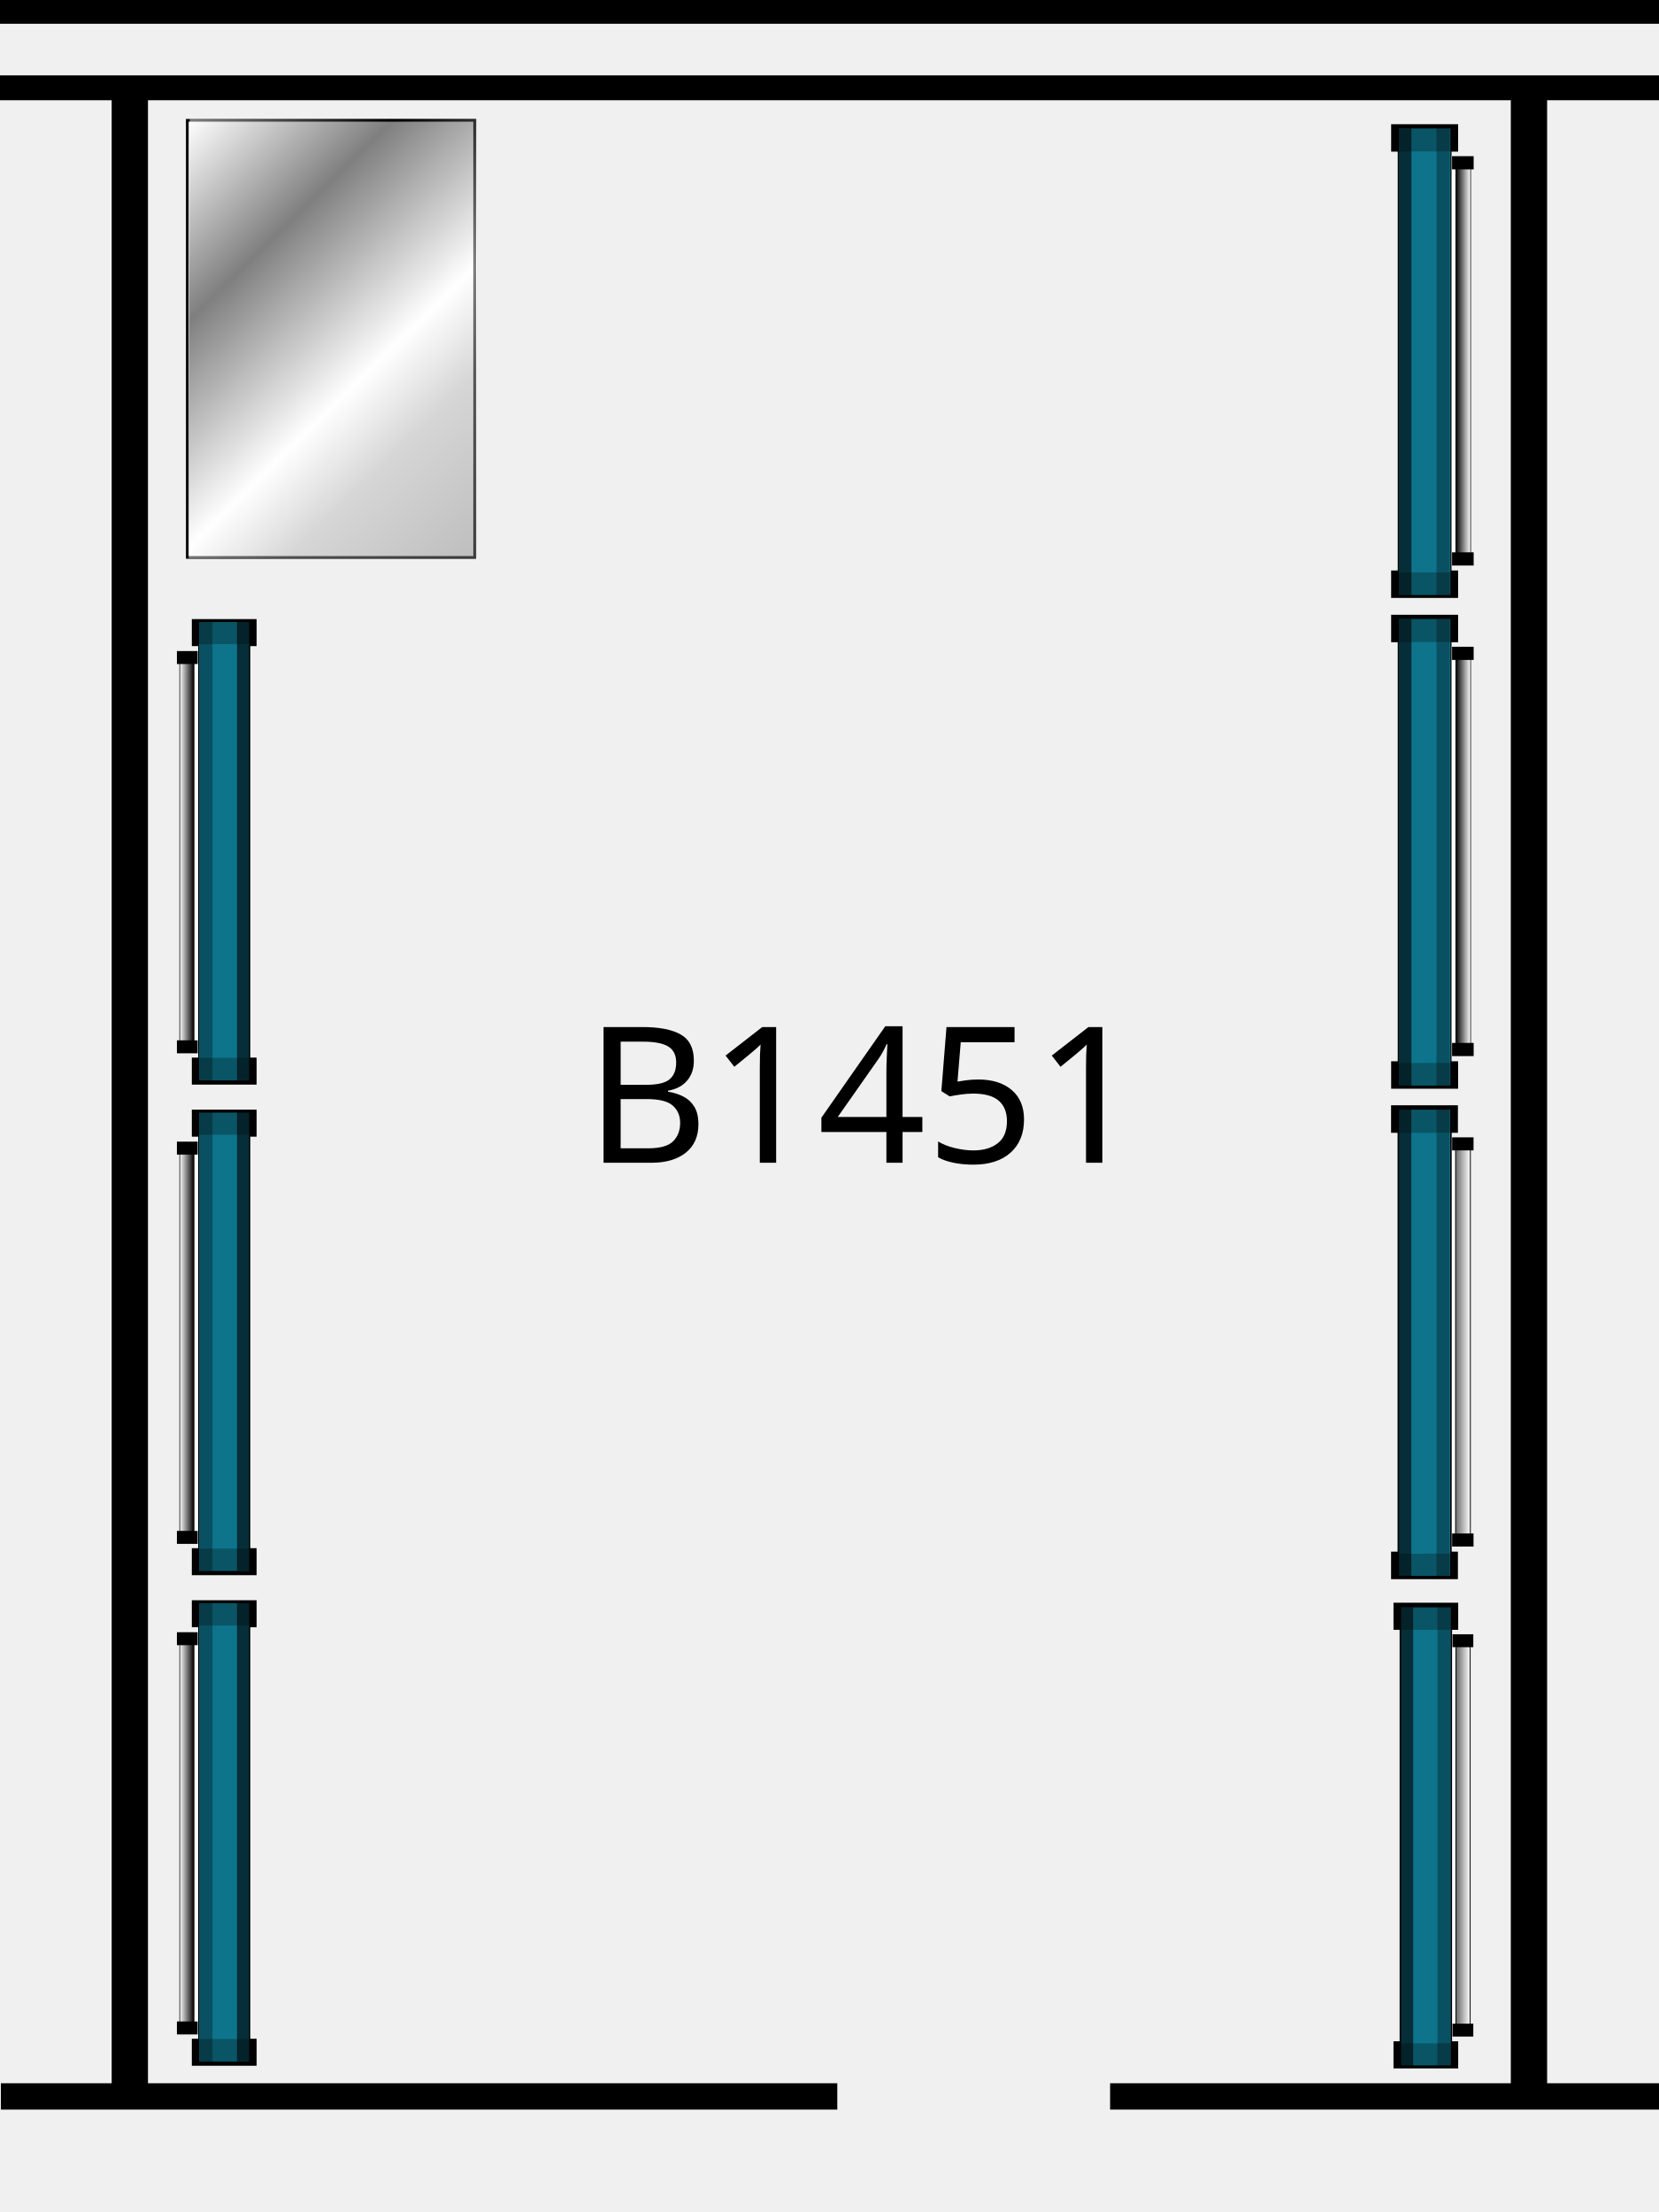
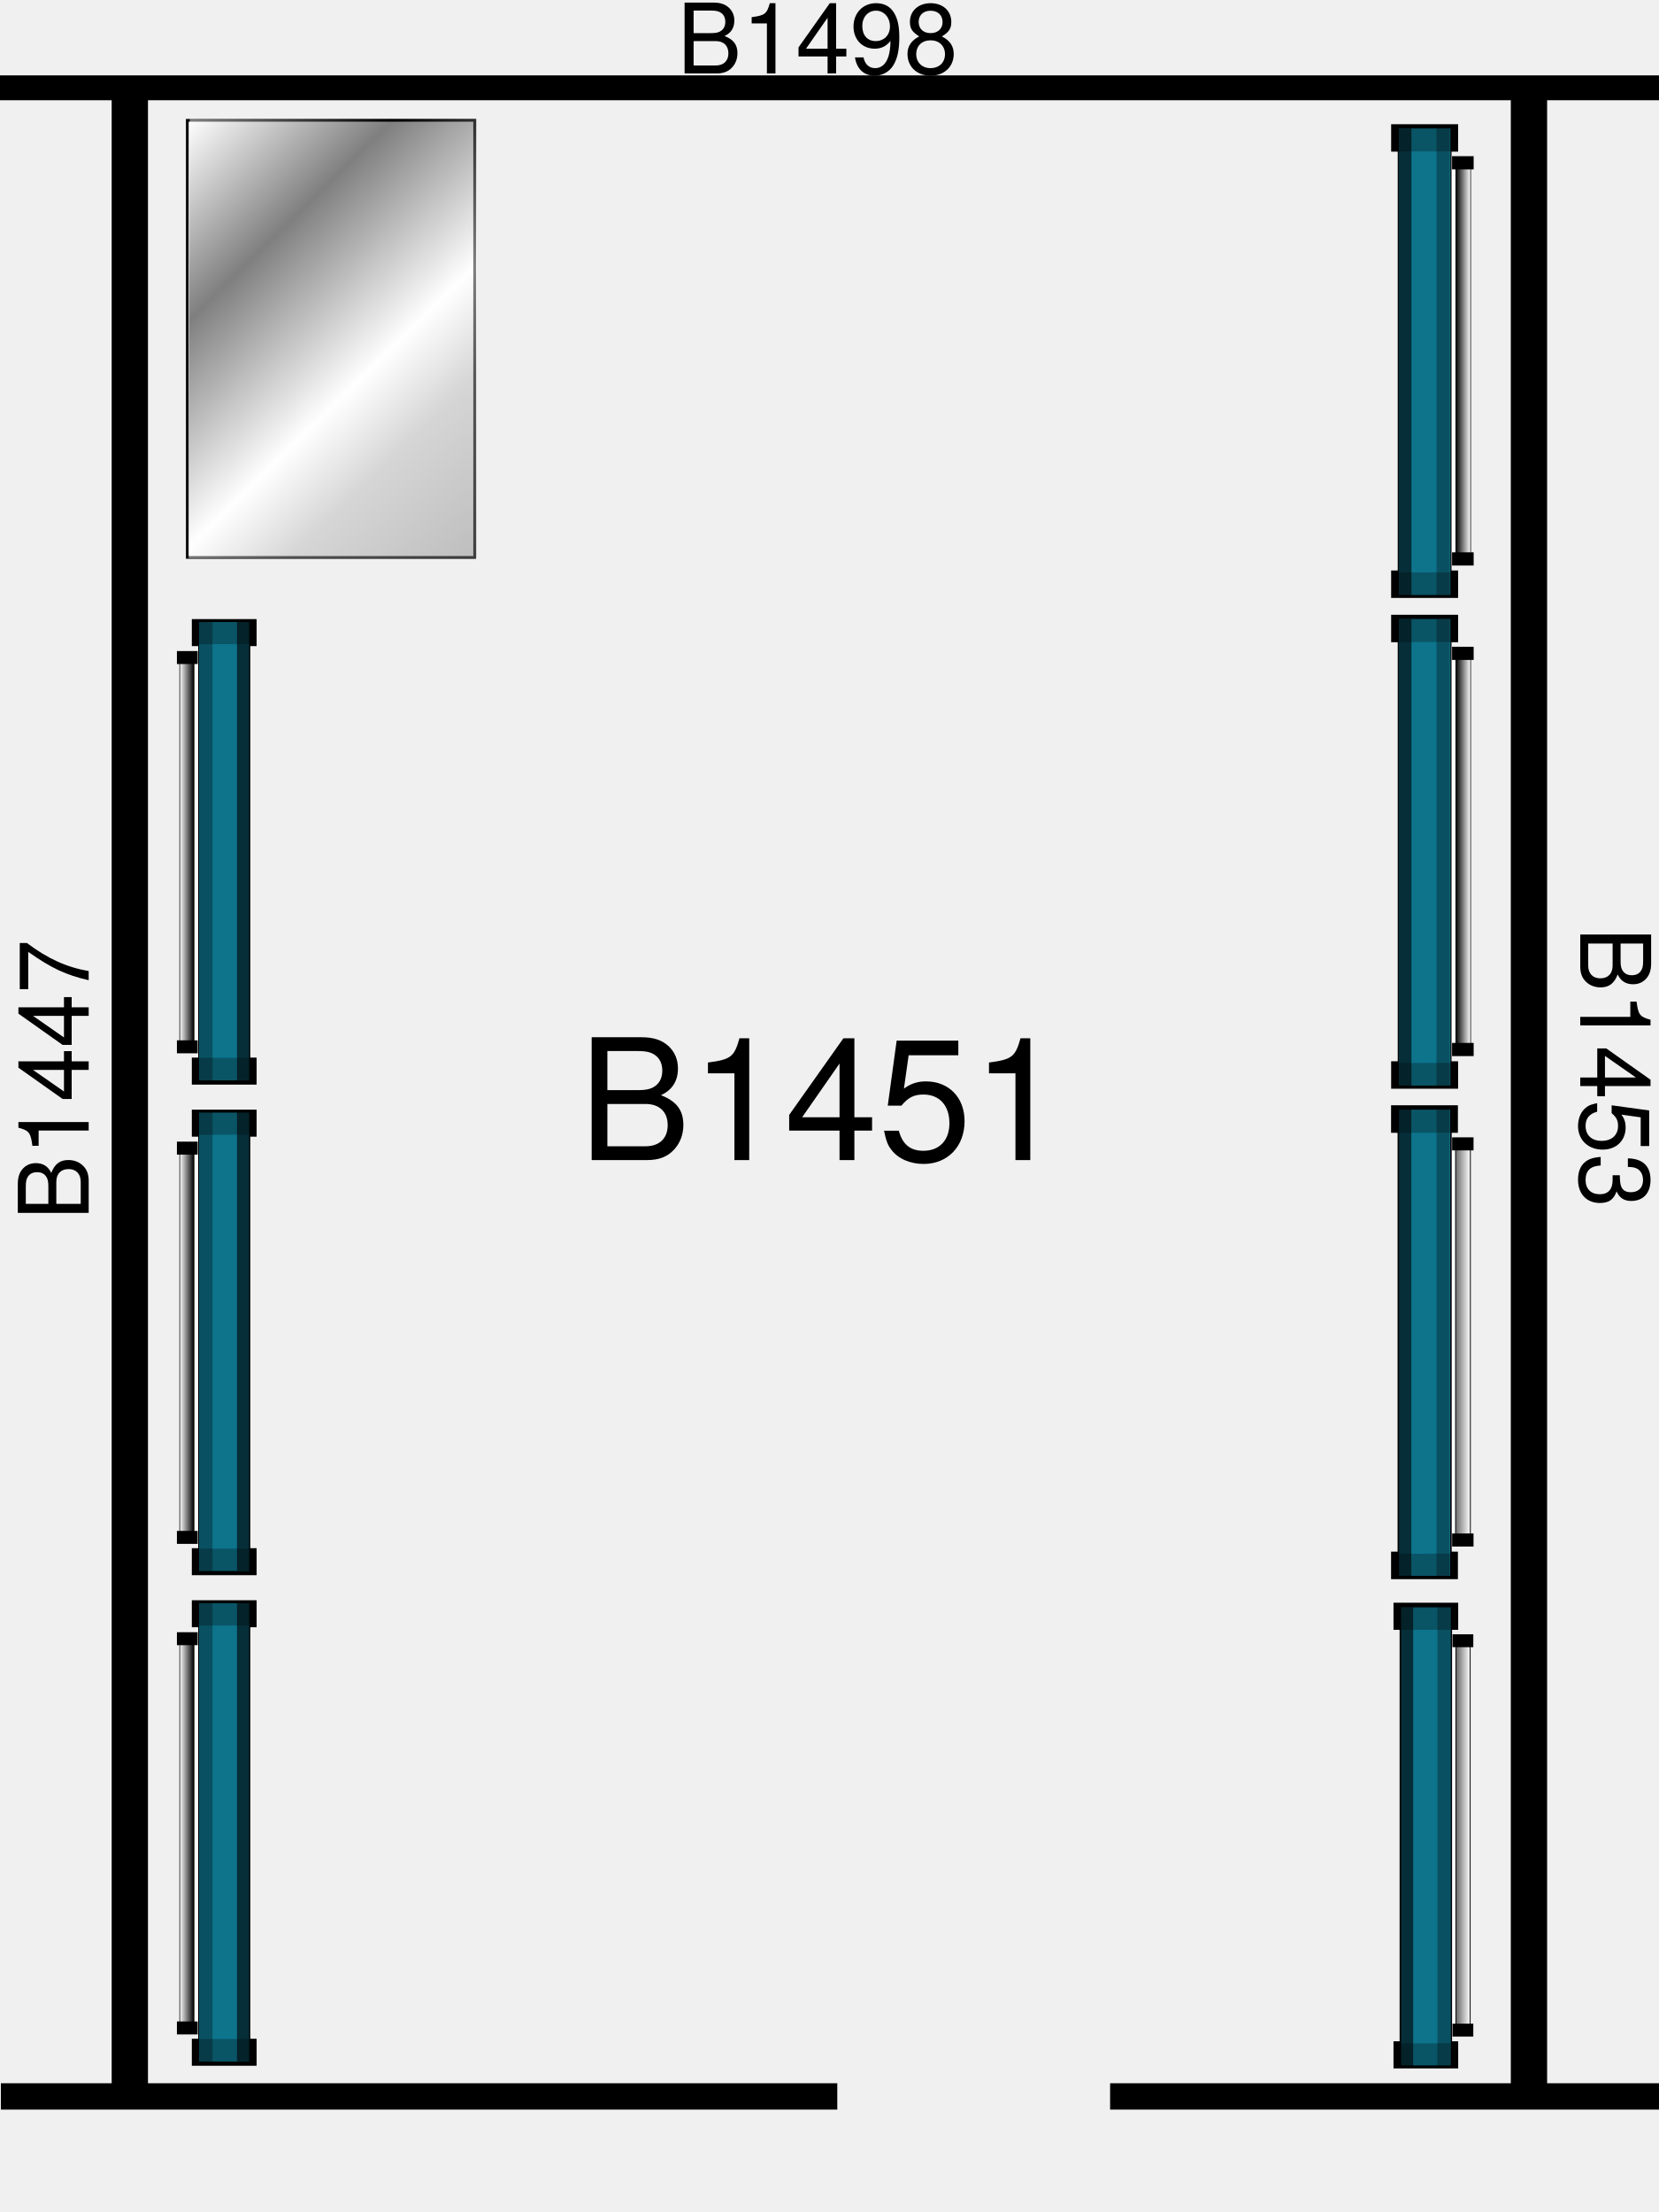
<svg xmlns="http://www.w3.org/2000/svg" xmlns:xlink="http://www.w3.org/1999/xlink" version="1.1" id="Layer_1" x="0px" y="0px" viewBox="0 0 768 1024" style="enable-background:new 0 0 768 1024;" xml:space="preserve">
  <style type="text/css">
	.st0{fill:none;stroke:#000000;stroke-miterlimit:10;}
	.st1{clip-path:url(#SVGID_2_);}
	.st2{fill-opacity:0;stroke:#000000;stroke-miterlimit:10;stroke-opacity:0;}
	.st3{fill:#FFFFFF;stroke:#000000;stroke-miterlimit:10;}
	.st4{opacity:0.5;fill:url(#SVGID_3_);stroke:#000000;stroke-miterlimit:10;stroke-opacity:0;enable-background:new    ;}
	.st5{stroke:#000000;stroke-miterlimit:10;stroke-opacity:0;}
	.st6{fill:#FFFFFF;stroke:#000000;stroke-miterlimit:10;stroke-opacity:0;}
	.st7{fill:url(#SVGID_4_);stroke:#000000;stroke-width:0.3;stroke-miterlimit:10;}
	.st8{fill:#0D748C;stroke:#000000;stroke-width:0.5;stroke-miterlimit:10;}
	.st9{opacity:0.6;stroke:#000000;stroke-miterlimit:10;stroke-opacity:0;enable-background:new    ;}
	.st10{opacity:0.3;stroke:#000000;stroke-miterlimit:10;stroke-opacity:0;enable-background:new    ;}
	.st11{opacity:0.27;stroke:#000000;stroke-miterlimit:10;stroke-opacity:0;enable-background:new    ;}
	.st12{fill:url(#SVGID_5_);stroke:#000000;stroke-width:0.3;stroke-miterlimit:10;}
	.st13{fill:url(#SVGID_6_);stroke:#000000;stroke-width:0.3;stroke-miterlimit:10;}
	.st14{fill:url(#SVGID_7_);stroke:#000000;stroke-width:0.3;stroke-miterlimit:10;}
	.st15{fill:url(#SVGID_8_);stroke:#000000;stroke-width:0.3;stroke-miterlimit:10;}
	.st16{fill:url(#SVGID_9_);stroke:#000000;stroke-width:0.3;stroke-miterlimit:10;}
	.st17{fill:url(#SVGID_10_);stroke:#000000;stroke-width:0.3;stroke-miterlimit:10;}
	.st18{fill:none;}
- 	.st19{font-family:'MyriadPro-Regular';}
- 	.st20{font-size:88px;}
+ 	.st19{font-family:'Helvetica';}
+ 	.st20{font-size:78px;}
+ 	.st21{font-size:45px;}
</style>
  <g transform="translate(0,0)">
-     <g transform="translate(0.5,0.5) matrix(1,0,0,1,17,15)">
-       <g>
-         <g transform="translate(0,0) scale(0.15,3.06)">
-           <g>
-             <path d="M5001.3-5.1v3.4l0,0h-5116l0,0v-3.4l0,0H5001.3L5001.3-5.1z" />
-             <g transform="scale(6.666667,0.3267974)">
-               <path class="st0" d="M750.2-15.5V-5l0,0H-17.2l0,0v-10.5l0,0H750.2L750.2-15.5z" />
-             </g>
-           </g>
-         </g>
-       </g>
-     </g>
    <g transform="translate(0.5,0.5) matrix(1,0,0,1,38,15)">
      <g>
        <g transform="translate(0,0) scale(0.15,3.06)">
          <g>
            <path d="M4861.3,6.5V10l0,0h-5116l0,0V6.5l0,0H4861.3L4861.3,6.5z" />
            <g transform="scale(6.666667,0.3267974)">
              <path class="st0" d="M729.2,19.9v10.5l0,0H-38.2l0,0V19.9l0,0H729.2L729.2,19.9z" />
            </g>
          </g>
        </g>
      </g>
    </g>
    <g transform="translate(0.5,0.5) matrix(1,0,0,1,45,35)">
      <g>
        <g transform="translate(0,0) scale(5.47,0.15)">
          <g>
            <path d="M122.5,71.2v6120.3l0,0h-2.9l0,0V71.2l0,0H122.5L122.5,71.2z" />
            <g transform="scale(0.1828154,6.666667)">
              <path class="st0" d="M670.2,10.7v918l0,0h-15.8l0,0v-918l0,0L670.2,10.7L670.2,10.7z" />
            </g>
          </g>
        </g>
      </g>
    </g>
    <g transform="translate(0.5,0.5) matrix(1,0,0,1,45,292)">
      <g>
        <g transform="translate(0,0) scale(5.47,0.15)">
          <g>
            <path d="M4.1-1642.2v6120.3l0,0H1.2l0,0v-6120.3l0,0L4.1-1642.2L4.1-1642.2z" />
            <g transform="scale(0.1828154,6.666667)">
              <path class="st0" d="M22.5-246.3v918l0,0H6.7l0,0v-918l0,0L22.5-246.3L22.5-246.3z" />
            </g>
          </g>
        </g>
      </g>
    </g>
    <g transform="translate(0.5,0.5) matrix(1,0,0,1,589,15)">
      <g>
        <g transform="translate(0,0) scale(0.16,1.01)">
          <g>
            <path d="M1113.7,940v11.1l0,0h-1583l0,0V940l0,0H1113.7L1113.7,940z" />
            <g transform="scale(6.25,0.990099)">
              <path class="st0" d="M178.2,949.4v11.2l0,0H-75.1l0,0v-11.2l0,0H178.2L178.2,949.4z" />
            </g>
          </g>
        </g>
      </g>
    </g>
    <g transform="translate(0.5,0.5) matrix(1,0,0,1,589,166)">
      <g>
        <g transform="translate(0,0) scale(0.16,1.54)">
          <g>
            <path d="M-1264.9,518.4v7.3l0,0h-2413.8l0,0v-7.3l0,0H-1264.9L-1264.9,518.4z" />
            <g transform="scale(6.25,0.6493506)">
              <path class="st0" d="M-202.4,798.4v11.2l0,0h-386.2l0,0v-11.2l0,0H-202.4L-202.4,798.4z" />
            </g>
          </g>
        </g>
      </g>
    </g>
    <g transform="translate(0,0) matrix(1,0,0,1,48,230)">
      <g>
        <g>
          <g>
            <defs>
              <rect id="SVGID_1_" x="32.9" y="-179.6" width="146.2" height="212.7" />
            </defs>
            <clipPath id="SVGID_2_">
              <use xlink:href="#SVGID_1_" style="overflow:visible;" />
            </clipPath>
            <g class="st1">
              <g transform="translate(0,0) scale(1.26087,1.268591)">
                <g>
                  <g>
                    <path class="st2" d="M142-141.6V26.1l0,0H26.1l0,0v-167.6l0,0H142V-141.6z" />
                  </g>
                  <g>
                    <path class="st3" d="M136.2-137.4V22.1l0,0H30.7l0,0v-159.5l0,0H136.2L136.2-137.4z" />
                  </g>
                </g>
                <g>
                  <g>
                    <path class="st2" d="M142.7-141.6V26.1l0,0H26.8l0,0v-167.6l0,0h115.9V-141.6z" />
                  </g>
                  <g>
                    <linearGradient id="SVGID_3_" gradientUnits="userSpaceOnUse" x1="-117.008" y1="374.422" x2="15.959" y2="241.455" gradientTransform="matrix(-2.141288e-10 1.5801 -1.6192 -2.167595e-10 623.283 61.3135)">
                      <stop offset="0" style="stop-color:#FFFFFF" />
                      <stop offset="0.174" style="stop-color:#000000" />
                      <stop offset="0.371" style="stop-color:#FFFFFF" />
                      <stop offset="0.466" style="stop-color:#ADADAD" />
                      <stop offset="0.747" style="stop-color:#585858" />
                      <stop offset="0.843" style="stop-color:#FFFFFF" />
                      <stop offset="1" style="stop-color:#191919" />
                    </linearGradient>
                    <path class="st4" d="M136.9,22.4v-160.3H31.6L31.2,22.4H136.9z" />
                  </g>
                </g>
              </g>
            </g>
          </g>
        </g>
      </g>
    </g>
    <g transform="translate(0,0) matrix(-1,1.2246467991473532e-16,-1.2246467991473532e-16,-1,586.6364,66.075)">
      <g>
        <g transform="translate(0,0) scale(1.319485,1.294025)">
          <g>
            <g>
              <path class="st5" d="M-44.3-688.9v9.7l0,0H-67l0,0v-9.7l0,0H-44.3L-44.3-688.9z" />
            </g>
            <g>
              <path class="st5" d="M-44.3-532v9.7l0,0H-67l0,0v-9.7l0,0H-44.3L-44.3-532z" />
            </g>
            <g>
              <path class="st6" d="M-60.9-673.1V-538l0,0h-6.9l0,0v-135.1l0,0H-60.9L-60.9-673.1z" />
            </g>
            <g>
              <linearGradient id="SVGID_4_" gradientUnits="userSpaceOnUse" x1="129.671" y1="-1193.757" x2="129.671" y2="-1198.895" gradientTransform="matrix(-2.345005e-10 1.7752 -1.6422 -2.255383e-10 -2031.644 -835.7967)">
                <stop offset="0" style="stop-color:#FFFFFF" />
                <stop offset="1" style="stop-color:#000000" />
              </linearGradient>
              <path class="st7" d="M-66.2-676.8v142.4l0,0h-5l0,0v-142.4l0,0L-66.2-676.8L-66.2-676.8z" />
            </g>
          </g>
          <g>
            <g>
              <path class="st8" d="M-46.7-688.1v164.4l0,0h-17.9l0,0v-164.4l0,0H-46.7L-46.7-688.1z" />
            </g>
          </g>
          <g>
            <g>
              <path class="st9" d="M-46.7-688.1v164.2l0,0h-4.5l0,0v-164.2l0,0H-46.7L-46.7-688.1z" />
            </g>
            <g>
              <path class="st10" d="M-59.7-688v164.2l0,0h-4.5l0,0V-688l0,0H-59.7L-59.7-688z" />
            </g>
            <g>
              <path class="st5" d="M-65-538.2v4.6l0,0h-7.3l0,0v-4.6l0,0H-65L-65-538.2z" />
            </g>
            <g>
              <path class="st5" d="M-65-677.5v4.6l0,0h-7.3l0,0v-4.6l0,0H-65L-65-677.5z" />
            </g>
            <g transform="matrix(1,-0.0031,0.0031,1,-0.0189,0.0133)">
              <path class="st11" d="M-44.2-688.7v8.6l0,0h-18.7l0,0v-8.6l0,0H-44.2L-44.2-688.7z" />
            </g>
            <g>
              <path class="st11" d="M-46.2-532v8.6l0,0h-18.4l0,0v-8.6l0,0H-46.2L-46.2-532z" />
            </g>
          </g>
        </g>
      </g>
    </g>
    <g transform="translate(0,0) matrix(-1,1.2246467991473532e-16,-1.2246467991473532e-16,-1,455.6364,66.2125)">
      <g>
        <g transform="translate(0,0) scale(1.339478,1.313632)">
          <g>
            <g>
              <path class="st2" d="M-137.4-508.7v172.1l0,0h-34.5l0,0v-172.1l0,0H-137.4L-137.4-508.7z" />
            </g>
            <g>
              <path class="st5" d="M-140.6-506.1v9.7l0,0h-23.1l0,0v-9.7l0,0H-140.6L-140.6-506.1z" />
            </g>
            <g>
              <path class="st5" d="M-140.6-348.8v9.7l0,0h-23.1l0,0v-9.7l0,0H-140.6L-140.6-348.8z" />
            </g>
            <g>
              <path class="st6" d="M-157.6-490.2v135.4l0,0h-7l0,0v-135.4l0,0H-157.6L-157.6-490.2z" />
            </g>
            <g>
              <linearGradient id="SVGID_5_" gradientUnits="userSpaceOnUse" x1="146.687" y1="-1167.063" x2="146.687" y2="-1172.291" gradientTransform="matrix(-2.416604e-10 1.8295 -1.6924 -2.324246e-10 -2143.147 -691.0076)">
                <stop offset="0" style="stop-color:#FFFFFF" />
                <stop offset="1" style="stop-color:#000000" />
              </linearGradient>
              <path class="st12" d="M-162.9-494v142.7l0,0h-5.1l0,0V-494l0,0H-162.9L-162.9-494z" />
            </g>
          </g>
          <g>
            <g>
              <path class="st2" d="M-137.4-508.7v172l0,0h-34.5l0,0v-172l0,0H-137.4L-137.4-508.7z" />
            </g>
            <g>
              <path class="st8" d="M-143.1-505.2v164.8l0,0h-18.2l0,0v-164.8l0,0H-143.1L-143.1-505.2z" />
            </g>
          </g>
          <g>
            <g>
              <path class="st2" d="M-137.5-507.3v169.1l0,0h-33.6l0,0v-169.1l0,0H-137.5L-137.5-507.3z" />
            </g>
            <g>
              <path class="st9" d="M-143.1-505.2v164.6l0,0h-4.5l0,0v-164.6l0,0H-143.1L-143.1-505.2z" />
            </g>
            <g>
              <path class="st10" d="M-156.3-505.2v164.6l0,0h-4.5l0,0v-164.6l0,0H-156.3L-156.3-505.2z" />
            </g>
            <g>
              <path class="st5" d="M-161.7-355v4.6l0,0h-7.4l0,0v-4.6l0,0H-161.7L-161.7-355z" />
            </g>
            <g>
              <path class="st5" d="M-161.7-494.6v4.6l0,0h-7.4l0,0v-4.6l0,0H-161.7L-161.7-494.6z" />
            </g>
            <g transform="matrix(1,-0.0031,0.0031,1,-0.0189,0.0133)">
              <path class="st11" d="M-141.2-506.2v8.6l0,0h-19.1l0,0v-8.6l0,0H-141.2L-141.2-506.2z" />
            </g>
            <g>
              <path class="st11" d="M-142.6-348.8v8.6l0,0h-18.7l0,0v-8.6l0,0H-142.6L-142.6-348.8z" />
            </g>
          </g>
        </g>
      </g>
    </g>
  </g>
  <path class="st2" d="M78.2,959.6V737.5" />
  <path class="st2" d="M122.9,737.5v222.1" />
  <g>
    <path class="st5" d="M118.8,740.8v12.5l0,0h-30l0,0v-12.5l0,0H118.8L118.8,740.8z" />
  </g>
  <g>
    <path class="st5" d="M118.8,943.8v12.5l0,0h-30l0,0v-12.5l0,0H118.8L118.8,943.8z" />
  </g>
  <g>
    <path class="st6" d="M96.8,761.3v174.8l0,0h-9.1l0,0V761.3l0,0H96.8L96.8,761.3z" />
  </g>
  <g>
    <linearGradient id="SVGID_6_" gradientUnits="userSpaceOnUse" x1="184.617" y1="18.524" x2="184.617" y2="13.386" gradientTransform="matrix(-1.777212e-10 1.3195 -1.294 -1.742920e-10 107.1462 604.9979)">
      <stop offset="0" style="stop-color:#FFFFFF" />
      <stop offset="1" style="stop-color:#000000" />
    </linearGradient>
    <path class="st13" d="M89.8,756.5v184.2l0,0h-6.6l0,0V756.5l0,0H89.8L89.8,756.5z" />
  </g>
  <path class="st2" d="M78.2,959.5v-222" />
  <path class="st2" d="M123,737.5v222" />
  <g>
    <path class="st8" d="M115.6,741.9v212.7l0,0H92l0,0V741.9l0,0H115.6L115.6,741.9z" />
  </g>
  <path class="st2" d="M78.2,959.6V737.5" />
  <path class="st2" d="M123.2,737.5v222.1" />
  <g>
    <path class="st9" d="M115.6,741.9v212.4l0,0h-5.9l0,0V741.9l0,0H115.6L115.6,741.9z" />
  </g>
  <g>
    <path class="st10" d="M98.4,742v212.5l0,0h-5.9l0,0V742l0,0H98.4L98.4,742z" />
  </g>
  <g>
    <path class="st5" d="M91.5,935.8v6l0,0h-9.6l0,0v-6l0,0H91.5L91.5,935.8z" />
  </g>
  <g>
    <path class="st5" d="M91.5,755.6v6l0,0h-9.6l0,0v-6l0,0H91.5L91.5,755.6z" />
  </g>
  <g transform="matrix(1,-0.0031,0.0031,1,-0.0189,0.0133)">
    <path class="st11" d="M113.8,741.7v11.1l0,0H89.1l0,0v-11.1l0,0H113.8L113.8,741.7z" />
  </g>
  <g>
    <path class="st11" d="M116.2,943.9V955l0,0H91.9l0,0v-11.1l0,0H116.2L116.2,943.9z" />
  </g>
  <path class="st2" d="M78.2,505.4V283.3" />
  <path class="st2" d="M122.9,283.3v222.1" />
  <g>
    <path class="st5" d="M118.8,286.6v12.5l0,0h-30l0,0v-12.5l0,0H118.8L118.8,286.6z" />
  </g>
  <g>
    <path class="st5" d="M118.8,489.6v12.5l0,0h-30l0,0v-12.5l0,0H118.8L118.8,489.6z" />
  </g>
  <g>
    <path class="st6" d="M96.8,307.1v174.8l0,0h-9.1l0,0V307.1l0,0H96.8L96.8,307.1z" />
  </g>
  <g>
    <linearGradient id="SVGID_7_" gradientUnits="userSpaceOnUse" x1="-159.68" y1="18.524" x2="-159.68" y2="13.386" gradientTransform="matrix(-1.777212e-10 1.3195 -1.294 -1.742920e-10 107.1462 604.9979)">
      <stop offset="0" style="stop-color:#FFFFFF" />
      <stop offset="1" style="stop-color:#000000" />
    </linearGradient>
    <path class="st14" d="M89.8,302.2v184.2l0,0h-6.6l0,0V302.2l0,0H89.8L89.8,302.2z" />
  </g>
  <path class="st2" d="M78.2,505.3v-222" />
  <path class="st2" d="M123,283.3v222" />
  <g>
    <path class="st8" d="M115.6,287.7v212.7l0,0H92l0,0V287.7l0,0H115.6L115.6,287.7z" />
  </g>
  <path class="st2" d="M78.2,505.4V283.3" />
  <path class="st2" d="M123.2,283.3v222.1" />
  <g>
    <path class="st9" d="M115.6,287.7v212.4l0,0h-5.9l0,0V287.7l0,0H115.6L115.6,287.7z" />
  </g>
  <g>
    <path class="st10" d="M98.4,287.7v212.5l0,0h-5.9l0,0V287.7l0,0H98.4L98.4,287.7z" />
  </g>
  <g>
    <path class="st5" d="M91.5,481.6v6l0,0h-9.6l0,0v-6l0,0H91.5L91.5,481.6z" />
  </g>
  <g>
    <path class="st5" d="M91.5,301.4v6l0,0h-9.6l0,0v-6l0,0H91.5L91.5,301.4z" />
  </g>
  <g transform="matrix(1,-0.0031,0.0031,1,-0.0189,0.0133)">
    <path class="st11" d="M115.2,287.4v11.1l0,0H90.5l0,0v-11.1l0,0H115.2L115.2,287.4z" />
  </g>
  <g>
    <path class="st11" d="M116.2,489.7v11.1l0,0H91.9l0,0v-11.1l0,0H116.2L116.2,489.7z" />
  </g>
  <path class="st2" d="M639.7,507.3v-226l0,0h46.2l0,0v226" />
  <g>
    <path class="st5" d="M644,504v-12.7l0,0h31l0,0V504l0,0H644L644,504z" />
  </g>
  <g>
    <path class="st5" d="M644,297.3v-12.7l0,0h31l0,0v12.7l0,0H644L644,297.3z" />
  </g>
  <g>
    <path class="st6" d="M666.7,483.1V305.2l0,0h9.4l0,0v177.9l0,0H666.7L666.7,483.1z" />
  </g>
  <g>
    <linearGradient id="SVGID_8_" gradientUnits="userSpaceOnUse" x1="460.581" y1="-66.333" x2="460.581" y2="-71.561" gradientTransform="matrix(1.804139e-10 -1.3395 1.3136 1.769328e-10 767.9355 1011.199)">
      <stop offset="0" style="stop-color:#FFFFFF" />
      <stop offset="1" style="stop-color:#000000" />
    </linearGradient>
    <path class="st15" d="M673.9,488V300.5l0,0h6.9l0,0V488l0,0H673.9L673.9,488z" />
  </g>
  <path class="st2" d="M639.7,507.3V281.4l0,0h46.2l0,0v225.9" />
  <g>
    <path class="st8" d="M647.3,502.8V286.3l0,0h24.4l0,0v216.5l0,0H647.3L647.3,502.8z" />
  </g>
  <path class="st2" d="M639.9,505.5V283.4l0,0h45l0,0v222.1" />
  <g>
    <path class="st9" d="M647.3,502.8V286.6l0,0h6.1l0,0v216.2l0,0H647.3L647.3,502.8z" />
  </g>
  <g>
    <path class="st10" d="M665,502.8V286.6l0,0h6.1l0,0v216.2l0,0H665L665,502.8z" />
  </g>
  <g>
    <path class="st5" d="M672.2,305.5v-6.1l0,0h10l0,0v6.1l0,0H672.2L672.2,305.5z" />
  </g>
  <g>
    <path class="st5" d="M672.2,488.9v-6.1l0,0h10l0,0v6.1l0,0H672.2L672.2,488.9z" />
  </g>
  <g transform="matrix(1,-0.0031,0.0031,1,-0.0189,0.0133)">
    <path class="st11" d="M645.3,505.4v-11.3l0,0h25.5l0,0v11.3l0,0H645.3L645.3,505.4z" />
  </g>
  <g>
    <path class="st11" d="M646.7,297.2v-11.3l0,0h25.1l0,0v11.3l0,0H646.7L646.7,297.2z" />
  </g>
  <path class="st2" d="M639.7,280.2v-226l0,0h46.2l0,0v226" />
  <g>
    <path class="st5" d="M644,276.8v-12.7l0,0h31l0,0v12.7l0,0H644L644,276.8z" />
  </g>
  <g>
    <path class="st5" d="M644,70.2V57.5l0,0h31l0,0v12.7l0,0H644L644,70.2z" />
  </g>
  <g>
    <path class="st6" d="M666.7,256V78.1l0,0h9.4l0,0V256l0,0H666.7L666.7,256z" />
  </g>
  <g>
    <linearGradient id="SVGID_9_" gradientUnits="userSpaceOnUse" x1="630.122" y1="-66.333" x2="630.122" y2="-71.561" gradientTransform="matrix(1.804139e-10 -1.3395 1.3136 1.769328e-10 767.9355 1011.199)">
      <stop offset="0" style="stop-color:#FFFFFF" />
      <stop offset="1" style="stop-color:#000000" />
    </linearGradient>
    <path class="st16" d="M673.9,260.9V73.4l0,0h6.9l0,0v187.5l0,0H673.9L673.9,260.9z" />
  </g>
  <path class="st2" d="M639.7,280.2V54.3l0,0h46.2l0,0v225.9" />
  <g>
    <path class="st8" d="M647.3,275.7V59.2l0,0h24.4l0,0v216.5l0,0H647.3L647.3,275.7z" />
  </g>
  <path class="st2" d="M639.9,278.4V56.3l0,0h45l0,0v222.1" />
  <g>
    <path class="st9" d="M647.3,275.7V59.5l0,0h6.1l0,0v216.2l0,0H647.3L647.3,275.7z" />
  </g>
  <g>
    <path class="st10" d="M665,275.7V59.4l0,0h6.1l0,0v216.2l0,0H665V275.7z" />
  </g>
  <g>
    <path class="st5" d="M672.2,78.4v-6.1l0,0h10l0,0v6.1l0,0H672.2L672.2,78.4z" />
  </g>
  <g>
    <path class="st5" d="M672.2,261.8v-6.1l0,0h10l0,0v6.1l0,0H672.2L672.2,261.8z" />
  </g>
  <g transform="matrix(1,-0.0031,0.0031,1,-0.0189,0.0133)">
    <path class="st11" d="M646,278.3V267l0,0h25.5l0,0v11.3l0,0H646L646,278.3z" />
  </g>
  <g>
    <path class="st11" d="M646.7,70.1V58.8l0,0h25.1l0,0v11.3l0,0H646.7L646.7,70.1z" />
  </g>
  <path class="st2" d="M78.2,732.5V510.4" />
  <path class="st2" d="M122.9,510.4v222.1" />
  <g>
    <path class="st5" d="M118.8,513.7v12.5l0,0h-30l0,0v-12.5l0,0H118.8L118.8,513.7z" />
  </g>
  <g>
    <path class="st5" d="M118.8,716.7v12.5l0,0h-30l0,0v-12.5l0,0H118.8L118.8,716.7z" />
  </g>
  <g>
    <path class="st6" d="M96.8,534.2V709l0,0h-9.1l0,0V534.2l0,0H96.8L96.8,534.2z" />
  </g>
  <g>
    <linearGradient id="SVGID_10_" gradientUnits="userSpaceOnUse" x1="12.431" y1="18.524" x2="12.431" y2="13.386" gradientTransform="matrix(-1.777212e-10 1.3195 -1.294 -1.742920e-10 107.1462 604.9979)">
      <stop offset="0" style="stop-color:#FFFFFF" />
      <stop offset="1" style="stop-color:#000000" />
    </linearGradient>
    <path class="st17" d="M89.8,529.3v184.2l0,0h-6.6l0,0V529.3l0,0H89.8L89.8,529.3z" />
  </g>
  <path class="st2" d="M78.2,732.4v-222" />
  <path class="st2" d="M123,510.4v222" />
  <g>
    <path class="st8" d="M115.6,514.8v212.7l0,0H92l0,0V514.8l0,0H115.6L115.6,514.8z" />
  </g>
  <path class="st2" d="M78.2,732.5V510.4" />
  <path class="st2" d="M123.2,510.4v222.1" />
  <g>
    <path class="st9" d="M115.6,514.8v212.4l0,0h-5.9l0,0V514.8l0,0H115.6L115.6,514.8z" />
  </g>
  <g>
    <path class="st10" d="M98.4,514.8v212.5l0,0h-5.9l0,0V514.8l0,0H98.4L98.4,514.8z" />
  </g>
  <g>
    <path class="st5" d="M91.5,708.7v6l0,0h-9.6l0,0v-6l0,0H91.5L91.5,708.7z" />
  </g>
  <g>
    <path class="st5" d="M91.5,528.5v6l0,0h-9.6l0,0v-6l0,0H91.5L91.5,528.5z" />
  </g>
  <g transform="matrix(1,-0.0031,0.0031,1,-0.0189,0.0133)">
    <path class="st11" d="M114.5,514.5v11.1l0,0H89.8l0,0v-11.1l0,0H114.5L114.5,514.5z" />
  </g>
  <g>
    <path class="st11" d="M116.2,716.8V728l0,0H91.9l0,0v-11.1l0,0h24.3V716.8z" />
  </g>
-   <rect x="270.9" y="475.8" class="st18" width="232.5" height="78" />
-   <text transform="matrix(1 0 0 1 270.866 538.2795)" class="st19 st20">B1451</text>
+   <rect x="267.8" y="481" class="st18" width="232.5" height="78" />
+   <text transform="matrix(1 0 0 1 267.75 537.032)" class="st19 st20">B1451</text>
+   <rect x="313.4" y="1.6" class="st18" width="147.5" height="78" />
+   <text transform="matrix(1 0 0 1 313.3567 34.0045)" class="st19 st21">B1498</text>
+   <rect x="685.9" y="429.1" class="st18" width="78" height="147.5" />
+   <text transform="matrix(0 1 -1 0 731.5459 429.0566)" class="st19 st21">B1453</text>
+   <rect x="8.7" y="417.6" class="st18" width="78" height="147.5" />
+   <text transform="matrix(8.979319e-11 -1 1 8.979319e-11 41.0541 565.043)" class="st19 st21">B1447</text>
</svg>
